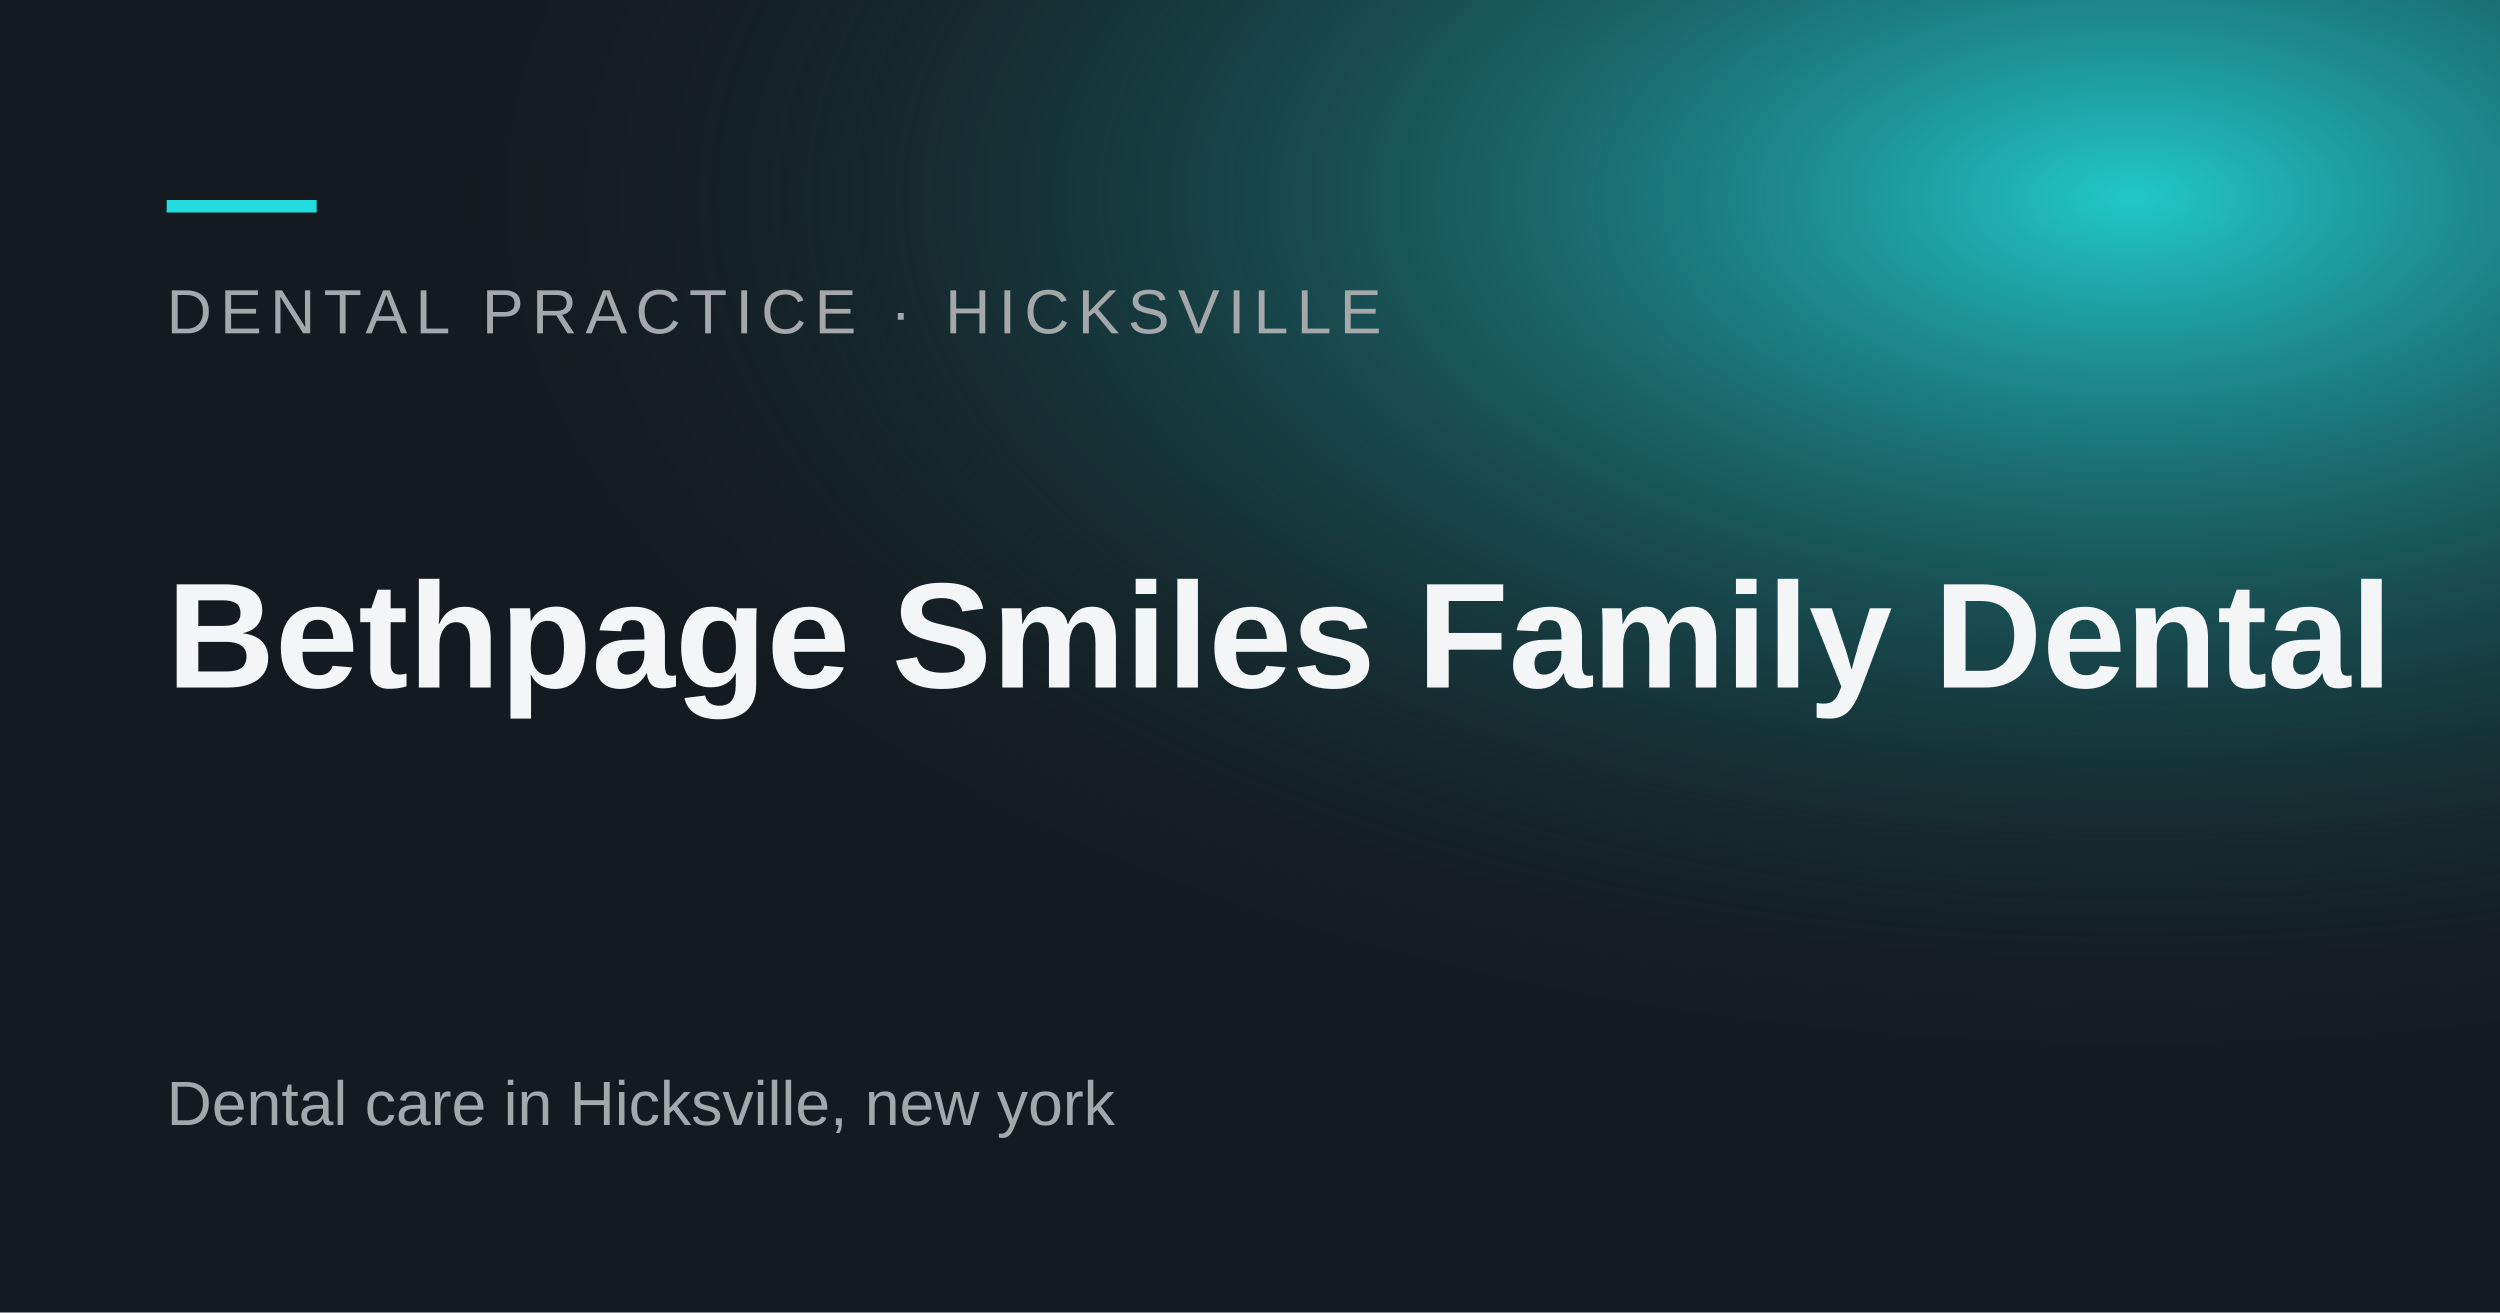
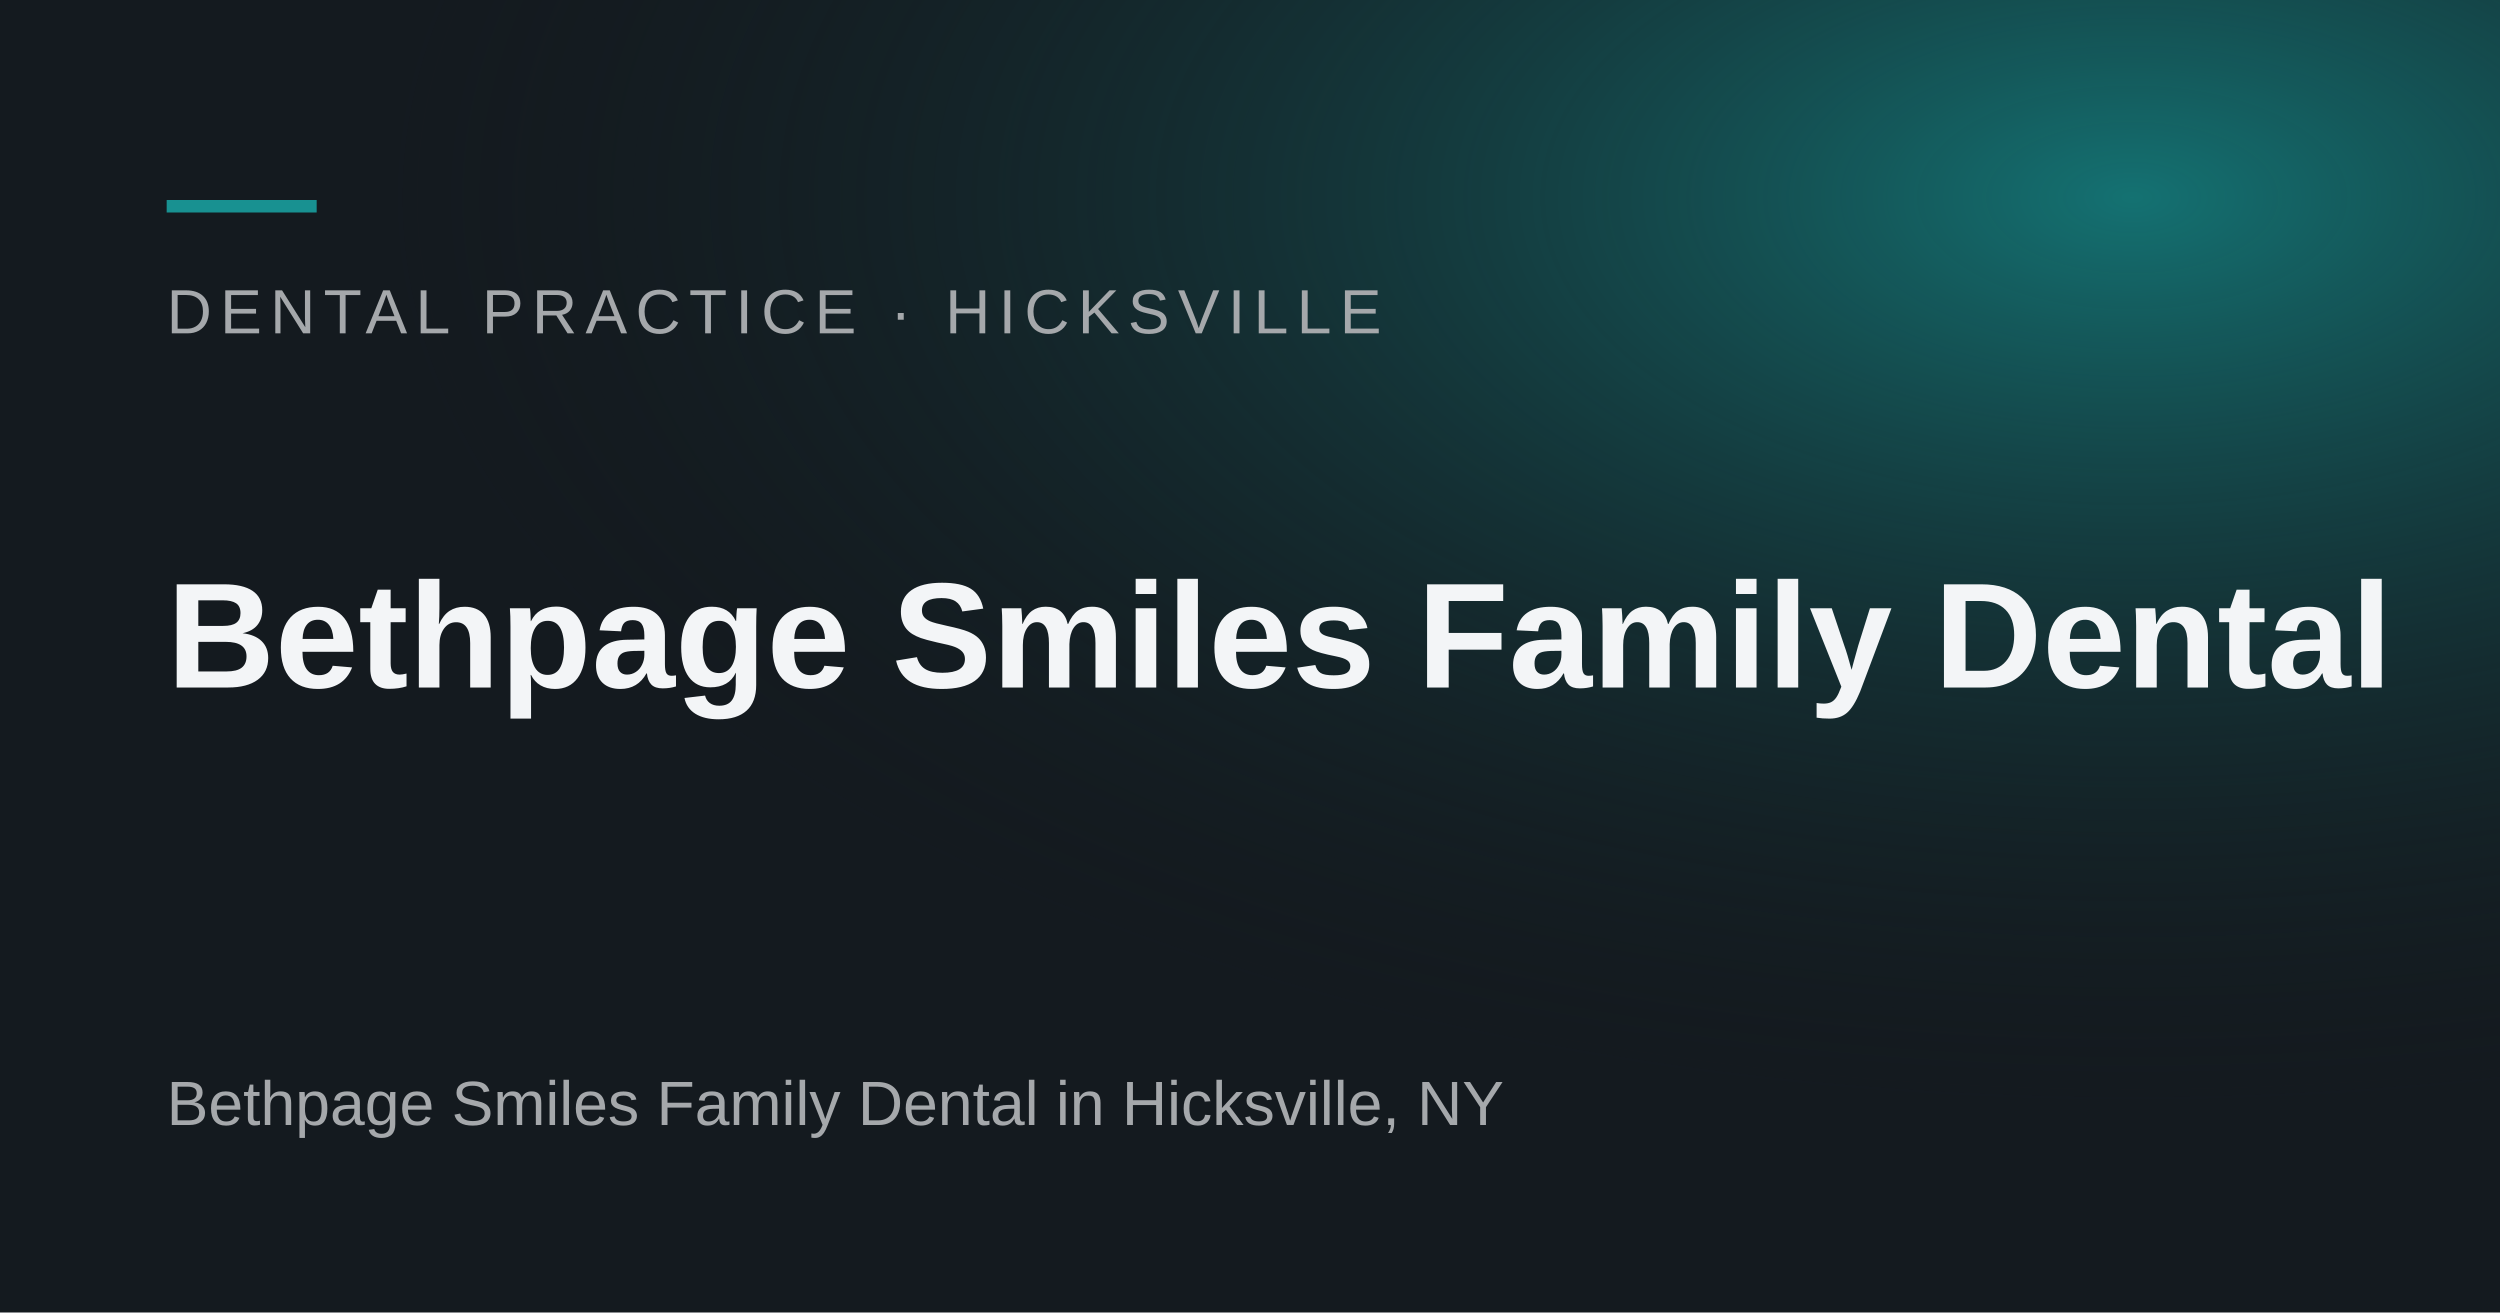
<svg xmlns="http://www.w3.org/2000/svg" width="1200" height="630" viewBox="0 0 1200 630">
  <defs>
    <radialGradient id="g" cx="85%" cy="15%" r="70%">
-       <stop offset="0" stop-color="#23dbdc" stop-opacity=".9" />
+       <stop offset="0" stop-color="#147b7b" stop-opacity=".9" />
      <stop offset="1" stop-color="#141a1f" stop-opacity="0" />
    </radialGradient>
  </defs>
  <rect width="1200" height="630" fill="#141a1f" />
  <rect width="1200" height="630" fill="url(#g)" />
-   <rect x="80" y="96" width="72" height="6" fill="#23dbdc" />
+   <rect x="80" y="96" width="72" height="6" fill="#189191" />
  <text x="80" y="160" font-family="Arial, sans-serif" font-size="30" letter-spacing="4" fill="#a5a8ab">DENTAL PRACTICE · HICKSVILLE</text>
  <text x="80" y="330" font-family="'Helvetica Neue', Arial, sans-serif" font-weight="700" font-size="72" fill="#f3f5f7">Bethpage Smiles Family Dental</text>
-   <text x="80" y="540" font-family="Arial, sans-serif" font-size="30" fill="#a5a8ab">Dental care in Hicksville, new york</text>
+   <text x="80" y="540" font-family="Arial, sans-serif" font-size="30" fill="#a5a8ab">Bethpage Smiles Family Dental in Hicksville, NY</text>
</svg>
